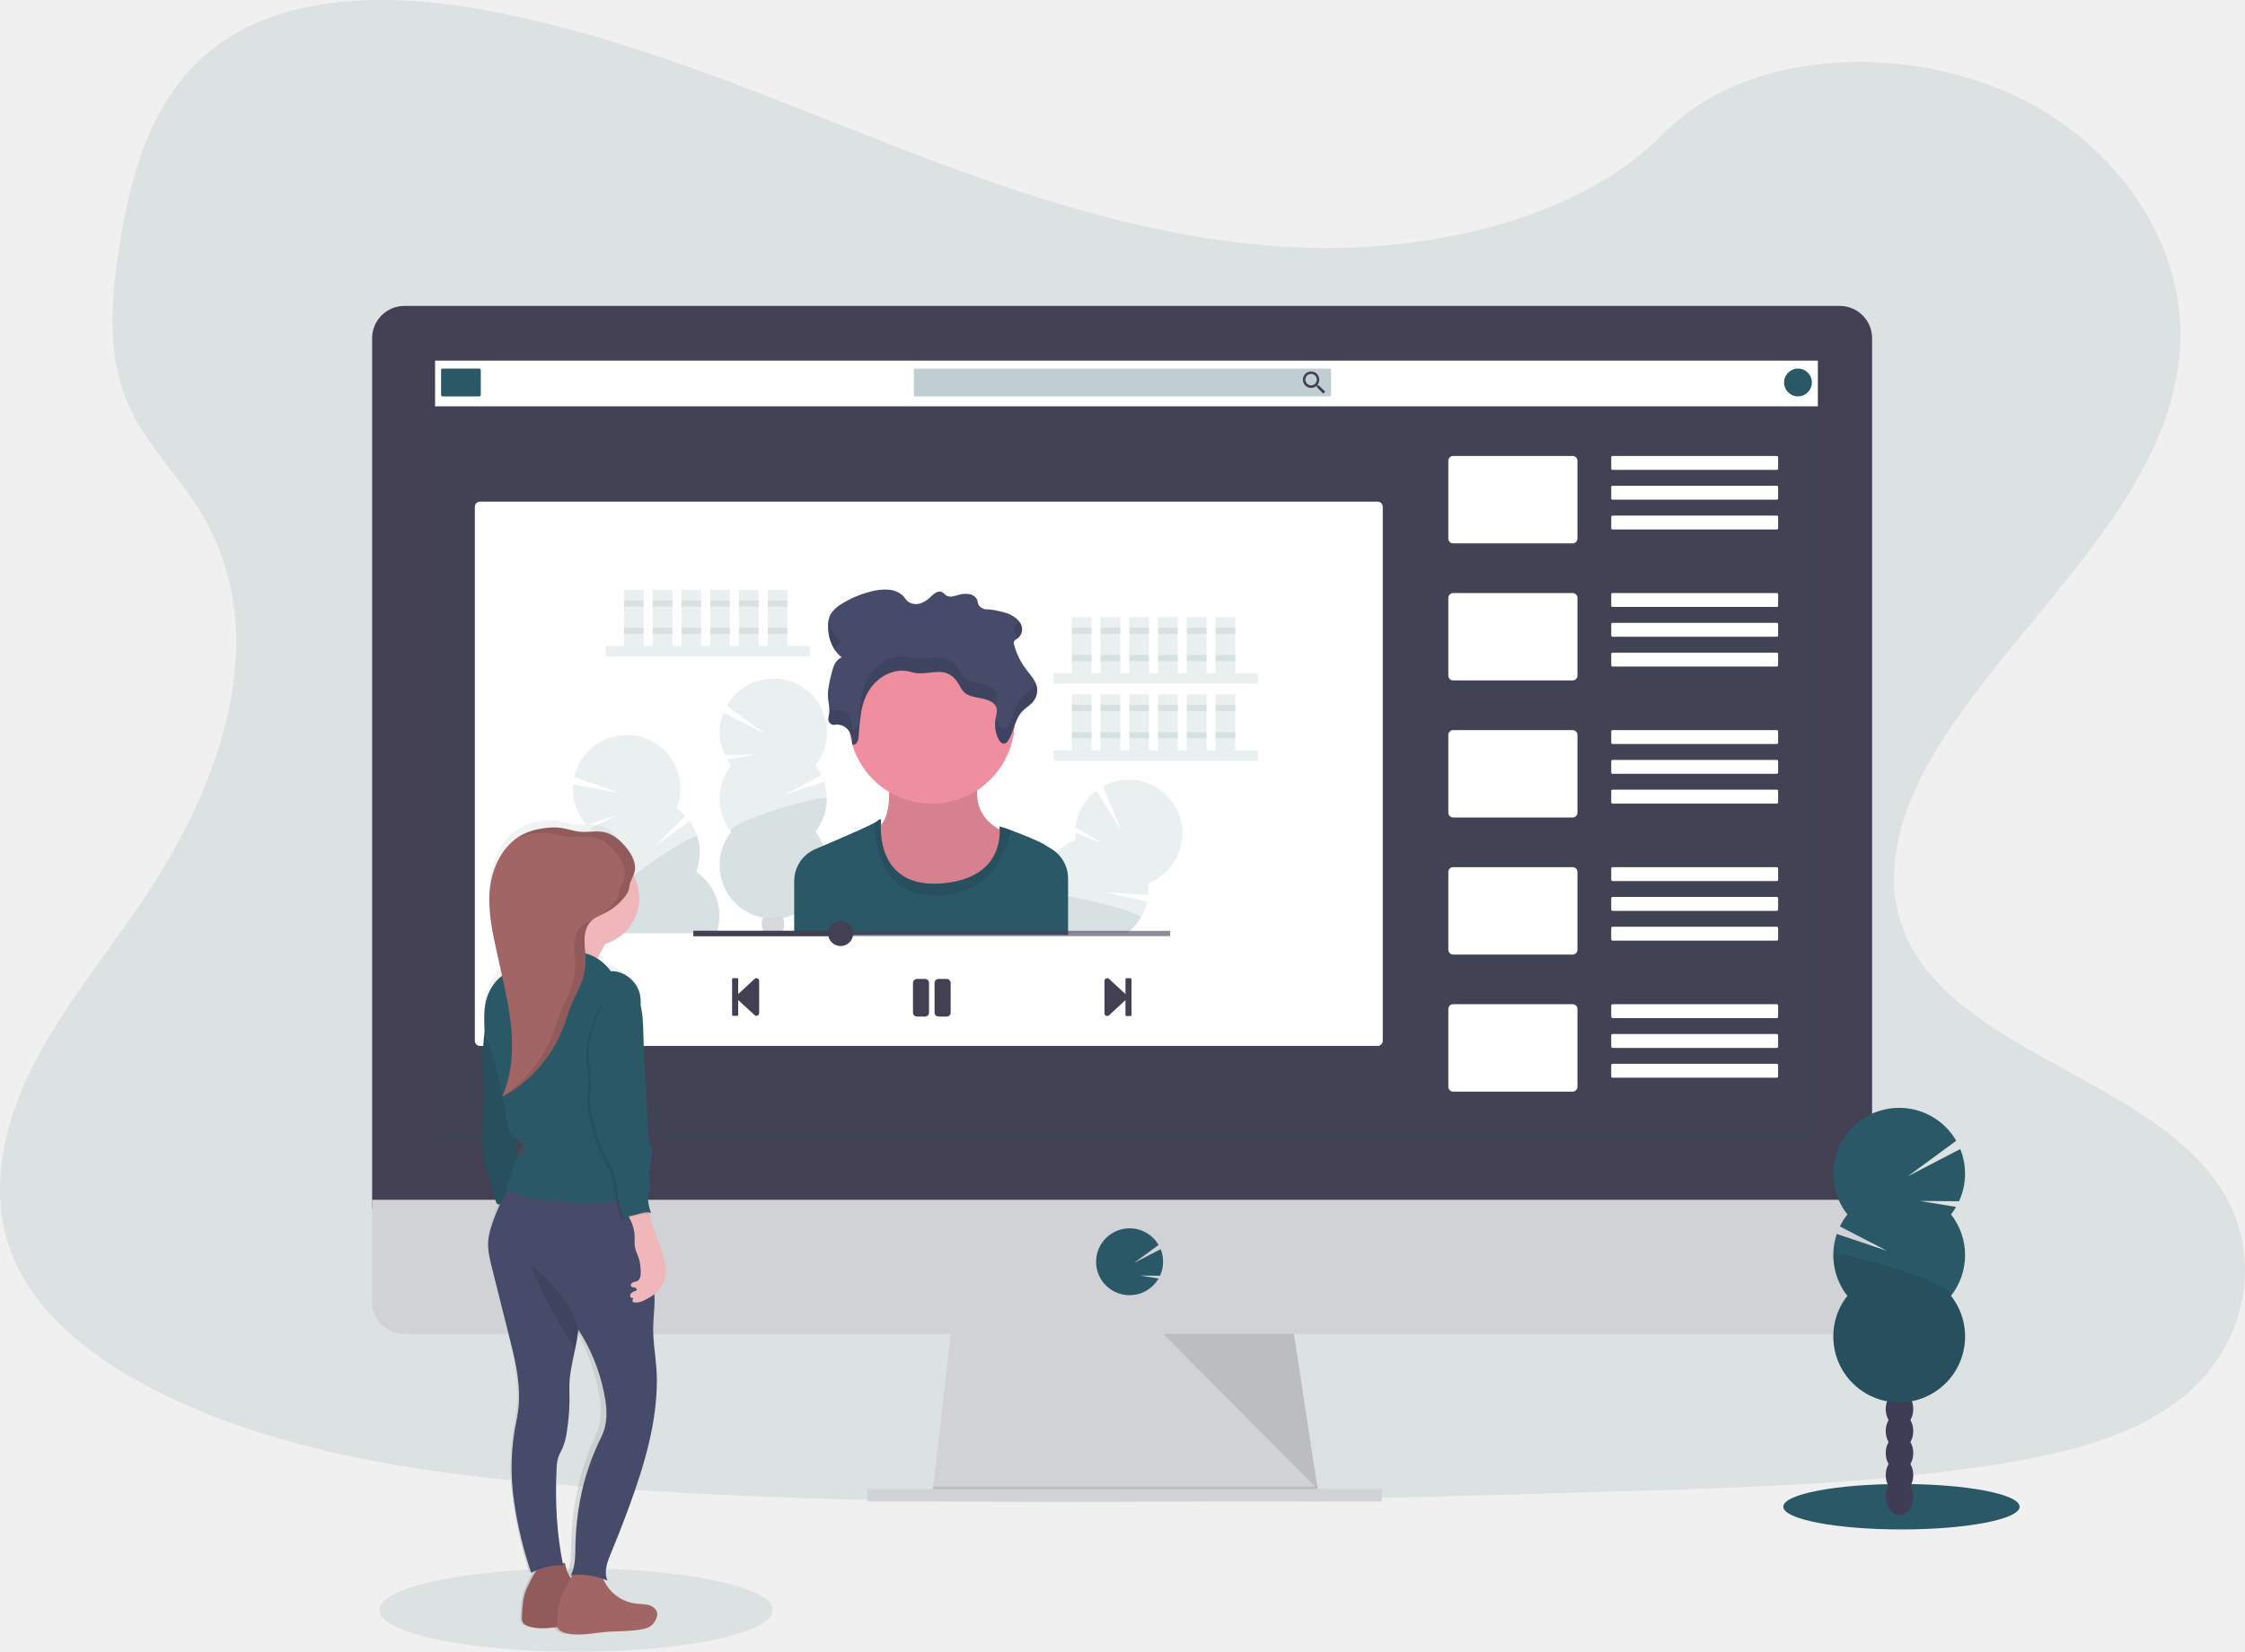
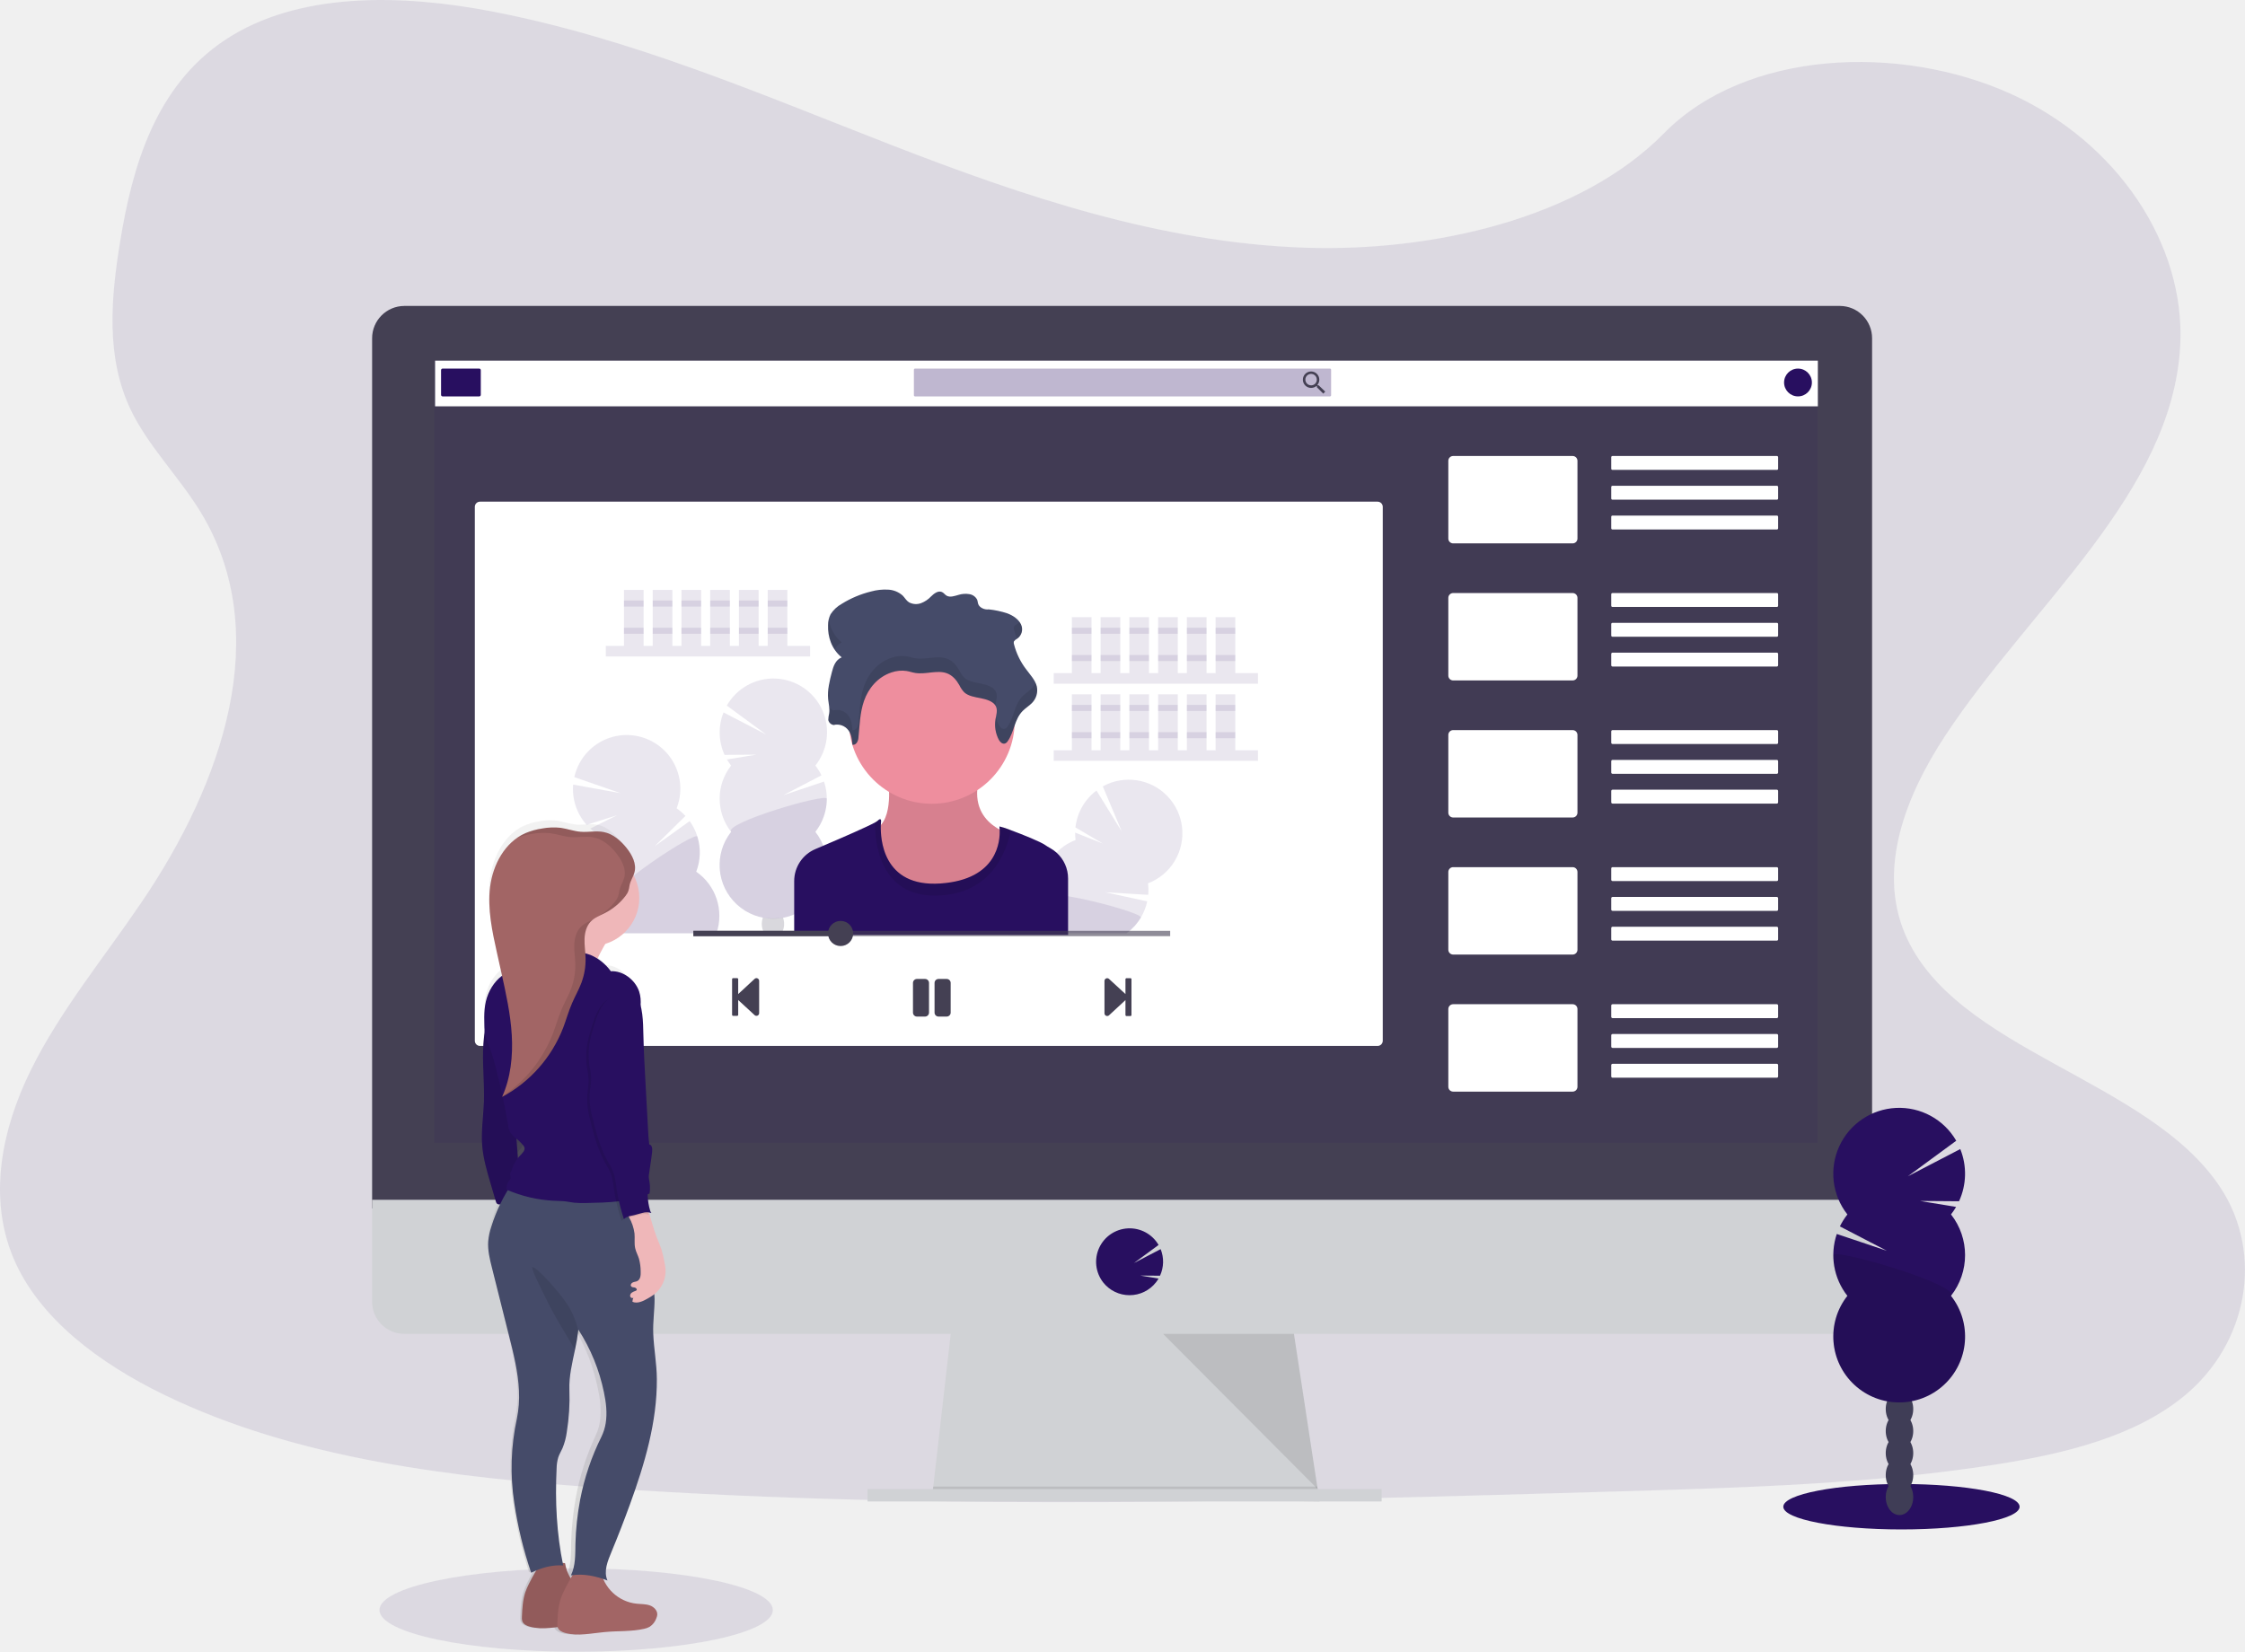
<svg xmlns="http://www.w3.org/2000/svg" data-name="Layer 1" width="1130" height="831.56" viewBox="0 0 1130 831.56">
  <defs>
    <linearGradient id="a" x1="321.68" y1="857.11" x2="321.68" y2="447.21" gradientUnits="userSpaceOnUse">
      <stop offset="0" stop-color="gray" stop-opacity=".25" />
      <stop offset=".54" stop-color="gray" stop-opacity=".12" />
      <stop offset="1" stop-color="gray" stop-opacity=".1" />
    </linearGradient>
  </defs>
-   <path d="M656.54 124.69C584.1 122.18 515.1 98.78 449.22 73.2S318.07 19.27 247.37 5.71c-45.48-8.72-97.49-9.93-134.13 14.43-35.27 23.46-46.66 64-52.78 101.55-4.61 28.28-7.32 58 5.3 84.51 8.77 18.37 24.34 33.82 35.11 51.42 37.45 61.26 11 136.79-29.62 196.59-19 28.06-41.13 54.82-55.82 84.69s-21.49 64.08-8.64 94.54c12.75 30.2 43.11 52.88 76 68.83 66.81 32.4 145.54 41.68 222.31 46.93 169.95 11.58 340.8 6.58 511.19 1.58 63.06-1.87 126.39-3.76 188.43-13.51 34.44-5.41 70-14 95-34.75 31.75-26.34 39.62-70.94 18.34-104-35.68-55.39-134.35-69.15-159.29-128.6-13.73-32.72.37-69.17 20.32-99.52 42.8-65.11 114.54-122.22 118.32-196.64 2.6-51.11-31.89-102.3-85.21-126.48-55.9-25.35-133.4-22.16-174.64 19.8-42.44 43.21-117.06 59.83-181.02 57.61z" fill="#2b5867" opacity=".1" />
+   <path d="M656.54 124.69C584.1 122.18 515.1 98.78 449.22 73.2S318.07 19.27 247.37 5.71c-45.48-8.72-97.49-9.93-134.13 14.43-35.27 23.46-46.66 64-52.78 101.55-4.61 28.28-7.32 58 5.3 84.51 8.77 18.37 24.34 33.82 35.11 51.42 37.45 61.26 11 136.79-29.62 196.59-19 28.06-41.13 54.82-55.82 84.69s-21.49 64.08-8.64 94.54c12.75 30.2 43.11 52.88 76 68.83 66.81 32.4 145.54 41.68 222.31 46.93 169.95 11.58 340.8 6.58 511.19 1.58 63.06-1.87 126.39-3.76 188.43-13.51 34.44-5.41 70-14 95-34.75 31.75-26.34 39.62-70.94 18.34-104-35.68-55.39-134.35-69.15-159.29-128.6-13.73-32.72.37-69.17 20.32-99.52 42.8-65.11 114.54-122.22 118.32-196.64 2.6-51.11-31.89-102.3-85.21-126.48-55.9-25.35-133.4-22.16-174.64 19.8-42.44 43.21-117.06 59.83-181.02 57.61z" fill="#280f60" opacity=".1" />
  <path fill="#d0d2d5" d="M664.18 755.89l-195-2.5.57-5 9.43-82.5h171.25l12.6 82.5.96 6.25.19 1.25z" />
  <path opacity=".1" d="M663.99 754.64h-97.31l-97.5-1.25.57-5h193.28l.96 6.25z" />
  <path fill="#d0d2d5" d="M436.68 749.64h258.75v6.25H436.68z" />
  <path d="M942.3 170.37a16.27 16.27 0 00-16.19-16.35H203.5a16.27 16.27 0 00-16.2 16.35v438h755z" fill="#444053" />
  <path d="M187.3 604.02v51.3a16.2 16.2 0 0016.2 16.2h722.61a16.2 16.2 0 0016.19-16.2v-51.3z" fill="#d0d2d5" />
-   <path fill="#2b5867" opacity=".1" d="M218.55 181.52H914.8v393.75H218.55z" />
-   <path d="M568.55 652.05a16.89 16.89 0 0013.28-6.44 17.21 17.21 0 001.31-1.93l-9.26-1.52 10 .08a16.85 16.85 0 00.32-13.38l-13.43 7 12.39-9.1a16.87 16.87 0 10-27.87 18.88 16.87 16.87 0 0013.26 6.41z" fill="#2b5867" />
+   <path fill="#280f60" opacity=".1" d="M218.55 181.52H914.8v393.75H218.55z" />
+   <path d="M568.55 652.05a16.89 16.89 0 0013.28-6.44 17.21 17.21 0 001.31-1.93l-9.26-1.52 10 .08a16.85 16.85 0 00.32-13.38l-13.43 7 12.39-9.1a16.87 16.87 0 10-27.87 18.88 16.87 16.87 0 0013.26 6.41z" fill="#280f60" />
  <path opacity=".1" d="M585.43 671.52l77.79 78.12-11.93-78.12h-65.86z" />
  <rect x="239" y="252.56" width="457" height="274" rx="2.6" fill="#fff" />
  <path fill="#fff" d="M219 181.56h696v23H219z" />
-   <rect x="222" y="185.56" width="20" height="14" rx=".78" fill="#2b5867" />
-   <rect x="460" y="185.56" width="210" height="14" rx=".58" fill="#2b5867" opacity=".3" />
+   <rect x="222" y="185.56" width="20" height="14" rx=".78" fill="#280f60" />
+   <rect x="460" y="185.56" width="210" height="14" rx=".58" fill="#280f60" opacity=".3" />
  <path d="M663.77 194h-.51l-.19-.16a4.25 4.25 0 001-2.72 4.14 4.14 0 10-4.13 4.17 4.27 4.27 0 002.72-1l.19.16v.52l3.2 3.2 1-1zm-3.84 0a2.89 2.89 0 112.88-2.88 2.86 2.86 0 01-2.88 2.88z" fill="#444053" />
-   <circle cx="905" cy="192.56" r="7" fill="#2b5867" />
+   <circle cx="905" cy="192.56" r="7" fill="#280f60" />
  <rect x="729" y="229.56" width="65" height="44" rx="2.43" fill="#fff" />
  <rect x="811" y="229.56" width="84" height="7" rx=".61" fill="#fff" />
  <rect x="811" y="244.56" width="84" height="7" rx=".61" fill="#fff" />
  <rect x="811" y="259.56" width="84" height="7" rx=".61" fill="#fff" />
  <rect x="729" y="298.56" width="65" height="44" rx="2.43" fill="#fff" />
  <rect x="811" y="298.56" width="84" height="7" rx=".61" fill="#fff" />
  <rect x="811" y="313.56" width="84" height="7" rx=".61" fill="#fff" />
  <rect x="811" y="328.56" width="84" height="7" rx=".66" fill="#fff" />
  <rect x="729" y="367.56" width="65" height="44" rx="2.43" fill="#fff" />
  <rect x="811" y="367.56" width="84" height="7" rx=".66" fill="#fff" />
  <rect x="811" y="382.56" width="84" height="7" rx=".66" fill="#fff" />
  <rect x="811" y="397.56" width="84" height="7" rx=".66" fill="#fff" />
  <rect x="729" y="436.56" width="65" height="44" rx="2.43" fill="#fff" />
  <rect x="811" y="436.56" width="84" height="7" rx=".66" fill="#fff" />
  <rect x="811" y="451.56" width="84" height="7" rx=".66" fill="#fff" />
  <rect x="811" y="466.56" width="84" height="7" rx=".66" fill="#fff" />
  <rect x="729" y="505.56" width="65" height="44" rx="2.43" fill="#fff" />
  <rect x="811" y="505.56" width="84" height="7" rx=".66" fill="#fff" />
  <rect x="811" y="520.56" width="84" height="7" rx=".66" fill="#fff" />
  <rect x="811" y="535.56" width="84" height="7" rx=".66" fill="#fff" />
-   <path fill="#2b5867" opacity=".1" d="M304.92 325.17h102.83v5.33H304.92zm9.14-28.18h9.9v28.18h-9.9zm14.47 0h9.9v28.18h-9.9zm14.47 0h9.9v28.18H343zm14.47 0h9.9v28.18h-9.9zm14.47 0h9.9v28.18h-9.9zm14.48 0h9.9v28.18h-9.9z" />
-   <path fill="#2b5867" opacity=".1" d="M314.06 302.32h9.9v3.05h-9.9zm14.47 0h9.9v3.05h-9.9zm14.47 0h9.9v3.05H343zm14.47 0h9.9v3.05h-9.9zm14.47 0h9.9v3.05h-9.9zm14.48 0h9.9v3.05h-9.9zm-72.36 13.71h9.9v3.05h-9.9zm14.47 0h9.9v3.05h-9.9zm14.47 0h9.9v3.05H343zm14.47 0h9.9v3.05h-9.9zm14.47 0h9.9v3.05h-9.9zm14.48 0h9.9v3.05h-9.9zm143.95 22.85H633.2v5.33H530.37zm9.14-28.18h9.9v28.18h-9.9zm14.47 0h9.9v28.18h-9.9zm14.47 0h9.9v28.18h-9.9zm14.48 0h9.9v28.18h-9.9zm14.47 0h9.9v28.18h-9.9zm14.47 0h9.9v28.18h-9.9z" />
-   <path fill="#2b5867" opacity=".1" d="M539.51 316.03h9.9v3.05h-9.9zm14.47 0h9.9v3.05h-9.9zm14.47 0h9.9v3.05h-9.9zm14.48 0h9.9v3.05h-9.9zm14.47 0h9.9v3.05h-9.9zm14.47 0h9.9v3.05h-9.9zm-72.36 13.71h9.9v3.05h-9.9zm14.47 0h9.9v3.05h-9.9zm14.47 0h9.9v3.05h-9.9zm14.48 0h9.9v3.05h-9.9zm14.47 0h9.9v3.05h-9.9zm14.47 0h9.9v3.05h-9.9zm-81.5 47.98H633.2v5.33H530.37zm9.14-28.18h9.9v28.18h-9.9zm14.47 0h9.9v28.18h-9.9zm14.47 0h9.9v28.18h-9.9zm14.48 0h9.9v28.18h-9.9zm14.47 0h9.9v28.18h-9.9zm14.47 0h9.9v28.18h-9.9z" />
-   <path fill="#2b5867" opacity=".1" d="M539.51 354.87h9.9v3.05h-9.9zm14.47 0h9.9v3.05h-9.9zm14.47 0h9.9v3.05h-9.9zm14.48 0h9.9v3.05h-9.9zm14.47 0h9.9v3.05h-9.9zm14.47 0h9.9v3.05h-9.9zm-72.36 13.71h9.9v3.05h-9.9zm14.47 0h9.9v3.05h-9.9zm14.47 0h9.9v3.05h-9.9zm14.48 0h9.9v3.05h-9.9zm14.47 0h9.9v3.05h-9.9zm14.47 0h9.9v3.05h-9.9zM368 385.44a28.45 28.45 0 01-2.1-3.09l14.81-2.43-16 .12a27.06 27.06 0 01-.52-21.38l21.45 11.12-19.81-14.56a27 27 0 1144.57 30.2 26.24 26.24 0 013.08 4.92l-19.22 10 20.49-6.87a27 27 0 01-4.35 25.31 27 27 0 11-42.4 0 27 27 0 010-33.37z" />
-   <path d="M416.18 402.12a26.89 26.89 0 01-5.78 16.66 27 27 0 11-42.4 0c-3.63-4.57 48.18-19.69 48.18-16.66z" fill="#2b5867" opacity=".1" />
+   <path fill="#280f60" opacity=".1" d="M304.92 325.17h102.83v5.33H304.92zm9.14-28.18h9.9v28.18h-9.9zm14.47 0h9.9v28.18h-9.9zm14.47 0h9.9v28.18H343zm14.47 0h9.9v28.18h-9.9zm14.47 0h9.9v28.18h-9.9zm14.48 0h9.9v28.18h-9.9z" />
+   <path fill="#280f60" opacity=".1" d="M314.06 302.32h9.9v3.05h-9.9zm14.47 0h9.9v3.05h-9.9zm14.47 0h9.9v3.05H343zm14.47 0h9.9v3.05h-9.9zm14.47 0h9.9v3.05h-9.9zm14.48 0h9.9v3.05h-9.9zm-72.36 13.71h9.9v3.05h-9.9zm14.47 0h9.9v3.05h-9.9zm14.47 0h9.9v3.05H343zm14.47 0h9.9v3.05h-9.9zm14.47 0h9.9v3.05h-9.9zm14.48 0h9.9v3.05h-9.9zm143.95 22.85H633.2v5.33H530.37zm9.14-28.18h9.9v28.18h-9.9zm14.47 0h9.9v28.18h-9.9zm14.47 0h9.9v28.18h-9.9zm14.48 0h9.9v28.18h-9.9zm14.47 0h9.9v28.18h-9.9zm14.47 0h9.9v28.18h-9.9z" />
+   <path fill="#280f60" opacity=".1" d="M539.51 316.03h9.9v3.05h-9.9zm14.47 0h9.9v3.05h-9.9zm14.47 0h9.9v3.05h-9.9zm14.48 0h9.9v3.05h-9.9zm14.47 0h9.9v3.05h-9.9zm14.47 0h9.9v3.05h-9.9zm-72.36 13.71h9.9v3.05h-9.9zm14.47 0h9.9v3.05h-9.9zm14.47 0h9.9v3.05h-9.9zm14.48 0h9.9v3.05h-9.9zm14.47 0h9.9v3.05h-9.9zm14.47 0h9.9v3.05h-9.9zm-81.5 47.98H633.2v5.33H530.37zm9.14-28.18h9.9v28.18h-9.9zm14.47 0h9.9v28.18h-9.9zm14.47 0h9.9v28.18h-9.9zm14.48 0h9.9v28.18h-9.9zm14.47 0h9.9v28.18h-9.9zm14.47 0h9.9v28.18h-9.9z" />
+   <path fill="#280f60" opacity=".1" d="M539.51 354.87h9.9v3.05h-9.9zm14.47 0h9.9v3.05h-9.9zm14.47 0h9.9v3.05h-9.9zm14.48 0h9.9v3.05h-9.9zm14.47 0h9.9v3.05h-9.9zm14.47 0h9.9v3.05h-9.9zm-72.36 13.71h9.9v3.05h-9.9zm14.47 0h9.9v3.05h-9.9zm14.47 0h9.9v3.05h-9.9zm14.48 0h9.9v3.05h-9.9zm14.47 0h9.9v3.05h-9.9zm14.47 0h9.9v3.05h-9.9zM368 385.44a28.45 28.45 0 01-2.1-3.09l14.81-2.43-16 .12a27.06 27.06 0 01-.52-21.38l21.45 11.12-19.81-14.56a27 27 0 1144.57 30.2 26.24 26.24 0 013.08 4.92l-19.22 10 20.49-6.87a27 27 0 01-4.35 25.31 27 27 0 11-42.4 0 27 27 0 010-33.37z" />
+   <path d="M416.18 402.12a26.89 26.89 0 01-5.78 16.66 27 27 0 11-42.4 0c-3.63-4.57 48.18-19.69 48.18-16.66z" fill="#280f60" opacity=".1" />
  <path d="M393.52 469.66a2.53 2.53 0 01.13.22h-9.16c.05-.07.08-.15.13-.22a8.87 8.87 0 01-1.18-4.51 9.26 9.26 0 01.55-3.18c.51.08 1.14.17 1.87.25a32.1 32.1 0 006.39 0q.92-.09 1.89-.24a.09.09 0 000 .05 9 9 0 01.54 3.13 8.87 8.87 0 01-1.16 4.5z" fill="#3f3d56" opacity=".2" />
-   <path d="M360.6 469.88h-51c-.11-.29-.21-.6-.3-.9a26.85 26.85 0 01.59-17.64 27 27 0 01-9.85-31.89 25.83 25.83 0 01-2.91-2.33l13.42-6.69-15.26 4.84a27 27 0 01-6.8-20.27l23.81 4.3-23.22-8.07a27 27 0 1151.49 15.7 27.35 27.35 0 014.43 3.85l-15.42 15.21 17.55-12.62a27 27 0 013.32 25.5 27 27 0 0110.15 31.01z" fill="#2b5867" opacity=".1" />
-   <path d="M360.6 469.88h-51c-.11-.29-.21-.6-.3-.9a26.85 26.85 0 01.59-17.64c-4.8-3.32 40.23-33.07 41.12-30.17a26.88 26.88 0 01-.59 17.65 27 27 0 0110.18 31.06zm230.75-36.54a26.9 26.9 0 01-13.51 11.36 27.4 27.4 0 01.11 5.8l-21.61-1.3 21.11 4.58a27 27 0 01-3.22 8.16 26.57 26.57 0 01-7.2 7.9h-29.42v.77h-30c.06-.26.12-.51.19-.77a27 27 0 0116.45-18.31 27 27 0 0117.13-28.64 27.36 27.36 0 01-.22-3.73l13.95 5.51-13.8-8.11a27 27 0 0110.59-18.58l12.71 20.58-9.53-22.66a27 27 0 0136.27 37.44z" fill="#2b5867" opacity=".1" />
-   <path d="M574.23 461.98a26.57 26.57 0 01-7.2 7.9h-29.42v.77h-30c.06-.26.12-.51.19-.77a27 27 0 0116.45-18.31c-.25-2 5.56-1.7 13.31-.4 15.19 2.55 37.7 9.09 36.67 10.81z" fill="#2b5867" opacity=".1" />
+   <path d="M360.6 469.88h-51c-.11-.29-.21-.6-.3-.9a26.85 26.85 0 01.59-17.64 27 27 0 01-9.85-31.89 25.83 25.83 0 01-2.91-2.33l13.42-6.69-15.26 4.84a27 27 0 01-6.8-20.27l23.81 4.3-23.22-8.07a27 27 0 1151.49 15.7 27.35 27.35 0 014.43 3.85l-15.42 15.21 17.55-12.62a27 27 0 013.32 25.5 27 27 0 0110.15 31.01z" fill="#280f60" opacity=".1" />
+   <path d="M360.6 469.88h-51c-.11-.29-.21-.6-.3-.9a26.85 26.85 0 01.59-17.64c-4.8-3.32 40.23-33.07 41.12-30.17a26.88 26.88 0 01-.59 17.65 27 27 0 0110.18 31.06zm230.75-36.54a26.9 26.9 0 01-13.51 11.36 27.4 27.4 0 01.11 5.8l-21.61-1.3 21.11 4.58a27 27 0 01-3.22 8.16 26.57 26.57 0 01-7.2 7.9h-29.42v.77h-30c.06-.26.12-.51.19-.77a27 27 0 0116.45-18.31 27 27 0 0117.13-28.64 27.36 27.36 0 01-.22-3.73l13.95 5.51-13.8-8.11a27 27 0 0110.59-18.58l12.71 20.58-9.53-22.66a27 27 0 0136.27 37.44z" fill="#280f60" opacity=".1" />
+   <path d="M574.23 461.98a26.57 26.57 0 01-7.2 7.9h-29.42v.77h-30c.06-.26.12-.51.19-.77a27 27 0 0116.45-18.31c-.25-2 5.56-1.7 13.31-.4 15.19 2.55 37.7 9.09 36.67 10.81z" fill="#280f60" opacity=".1" />
  <path d="M446.71 389.97s3.7 20-4.56 26.53 7 45.67 32.18 41.1 35.44-37.4 35.44-37.4-25.22-5.22-15.87-31.75z" fill="#ee8e9e" />
  <path d="M446.71 389.97s3.7 20-4.56 26.53 7 45.67 32.18 41.1 35.44-37.4 35.44-37.4-25.22-5.22-15.87-31.75z" opacity=".1" />
  <circle cx="469" cy="362.9" r="41.75" fill="#ee8e9e" />
-   <path d="M537.61 442.27v28.38H399.75v-27.09a17.48 17.48 0 0110.67-16.1l3.95-1.68c10-4.26 22.15-9.55 26.12-11.75a6.53 6.53 0 001.22-.79c2.17-2.17 1.74.65 1.74.65s-.06.54-.1 1.47c-.24 6.39.68 31.5 30.11 29.41 28.71-2 30-21.42 29.71-27.13a15.45 15.45 0 00-.13-1.58 37.09 37.09 0 015.81 1.9c6 2.22 14.86 5.78 17.23 7.46.74.52 1.64 1.06 2.62 1.61a17.23 17.23 0 013.1 2.21 17.51 17.51 0 015.81 13.03z" fill="#2b5867" />
+   <path d="M537.61 442.27v28.38H399.75v-27.09a17.48 17.48 0 0110.67-16.1l3.95-1.68c10-4.26 22.15-9.55 26.12-11.75a6.53 6.53 0 001.22-.79c2.17-2.17 1.74.65 1.74.65s-.06.54-.1 1.47c-.24 6.39.68 31.5 30.11 29.41 28.71-2 30-21.42 29.71-27.13a15.45 15.45 0 00-.13-1.58 37.09 37.09 0 015.81 1.9c6 2.22 14.86 5.78 17.23 7.46.74.52 1.64 1.06 2.62 1.61a17.23 17.23 0 013.1 2.21 17.51 17.51 0 015.81 13.03z" fill="#280f60" />
  <path d="M508.85 417.96c-2.43 11.26-10.06 32.35-37.56 32.9-29.3.58-31-28.56-30.81-36.83a5.91 5.91 0 001.23-.79c2.18-2.17 1.74.65 1.74.65s-3.69 33.27 30 30.88 29.55-28.7 29.55-28.7c0-.16 2.51.71 5.85 1.89z" opacity=".1" />
  <path d="M419.58 364.99a7.15 7.15 0 017.53 2.75c1.52 2.13 1.75 4.7 1.94 7.16 1.81.38 2.83-1.67 3-3.22.67-6.31.72-12.74 2.84-18.84s6.75-12 13.86-14.33a16.08 16.08 0 017.57-.72c1.51.25 2.93.78 4.43 1 5.2.86 10.85-1.6 15.72.11 3.06 1.08 5 3.57 6.43 6.06a13.08 13.08 0 002.5 3.63c2.07 1.86 5.31 2.34 8.28 2.92s6.21 1.59 7.48 3.88c1.14 2.07.3 4.46-.08 6.7a16.42 16.42 0 001.69 10.37c.55 1 1.67 2.21 3 1.88a2.63 2.63 0 001.42-1.15c3.41-4.78 3.32-11 7.6-15.31 1.43-1.44 3.28-2.56 4.67-4a9.08 9.08 0 002.42-8.24c-.77-3.3-3.41-6-5.54-8.9a35 35 0 01-5.93-12.31 2.23 2.23 0 010-1.61 4.29 4.29 0 011.52-1.24 5.74 5.74 0 001.94-7.33c-1.21-2.47-3.87-4.35-6.87-5.47a44.8 44.8 0 00-9.37-2c-2.1.3-4.56-.89-5.21-2.57-.29-.75-.29-1.56-.58-2.31a5.3 5.3 0 00-4-2.8 11.7 11.7 0 00-5.35.38c-2 .56-4.27 1.4-6 .42-.91-.51-1.41-1.44-2.39-1.86-2-.84-4.06.86-5.49 2.26a13.36 13.36 0 01-4.95 3.33 7.37 7.37 0 01-6.14-.41c-1.37-.87-2.06-2.27-3.15-3.38a11.86 11.86 0 00-7.45-3 26.23 26.23 0 00-8.41.92 50.78 50.78 0 00-14.77 6.2 15.87 15.87 0 00-5.67 5.27 12 12 0 00-1.27 5.43c-.22 5.91 1.74 12.13 6.85 16.27-3.12 1.3-4.17 4.49-4.9 7.32-1.17 4.52-2.34 9.11-1.9 13.71.22 2.38.87 4.76.52 7.13a15.36 15.36 0 00-.46 3.41 3.27 3.27 0 002.67 2.49z" fill="#454b69" />
  <path d="M521.23 343.78a9.76 9.76 0 01-1.8 2.66c-1.39 1.46-3.24 2.59-4.67 4-4.28 4.28-4.19 10.54-7.6 15.32a2.57 2.57 0 01-1.42 1.14c-1.3.34-2.42-.84-3-1.88a17.2 17.2 0 01-1.49-4l-.2 1a16.42 16.42 0 001.69 10.37c.55 1 1.67 2.21 3 1.88a2.63 2.63 0 001.42-1.15c3.41-4.78 3.32-11 7.6-15.31 1.43-1.44 3.28-2.56 4.67-4a9.08 9.08 0 002.42-8.24 10.74 10.74 0 00-.62-1.79zm-9.32-29.6a4.19 4.19 0 00-1.52 1.24 2.21 2.21 0 000 1.6 33.82 33.82 0 001.51 4.56 5.74 5.74 0 001.94-7.33 7 7 0 00-.7-1.17 5.76 5.76 0 01-1.23 1.1zm-88.2 9.27a18.54 18.54 0 01-6.55-11.59 15.62 15.62 0 00-.3 2.72 20.82 20.82 0 003.29 12.37 7 7 0 013.56-3.5zm77.37 31.27c.38-2.25 1.22-4.64.08-6.7-1.27-2.3-4.51-3.3-7.48-3.88s-6.21-1.07-8.28-2.92a13.08 13.08 0 01-2.5-3.63c-1.41-2.49-3.37-5-6.43-6.06-4.87-1.71-10.52.74-15.72-.11-1.5-.25-2.92-.77-4.43-1a16 16 0 00-7.57.72c-7.11 2.34-11.74 8.24-13.86 14.33s-2.17 12.52-2.84 18.84c-.17 1.54-1.19 3.6-3 3.22-.19-2.47-.42-5-1.94-7.17a7.15 7.15 0 00-7.53-2.74 3.66 3.66 0 01-2.11-1.35 11.59 11.59 0 010 2.76 15.36 15.36 0 00-.46 3.41 3.27 3.27 0 002.61 2.57 7.15 7.15 0 017.53 2.75c1.52 2.13 1.75 4.7 1.94 7.16 1.81.38 2.83-1.67 3-3.22.67-6.31.72-12.74 2.84-18.84s6.75-12 13.86-14.33a16.08 16.08 0 017.57-.72c1.51.25 2.93.78 4.43 1 5.2.86 10.85-1.6 15.72.11 3.06 1.08 5 3.57 6.43 6.06a13.08 13.08 0 002.5 3.63c2.07 1.86 5.31 2.34 8.28 2.92s6 1.52 7.33 3.64c-.05-.15 0-.3.03-.45zm-83.65-3.11a19 19 0 00-.33-5.57 24.82 24.82 0 00-.19 5.84c0 .5.11 1 .18 1.49.11-.59.26-1.17.34-1.76z" opacity=".1" />
  <path d="M368.49 511v-18.05a.51.51 0 01.51-.51h2.05a.51.51 0 01.51.51v7.51l8.32-7.71a1.36 1.36 0 012.23 1v16.35a1.36 1.36 0 01-2.23 1l-8.32-7.66v7.47a.51.51 0 01-.51.51H369a.51.51 0 01-.51-.42zm201.03-18.05V511a.51.51 0 01-.52.51h-2a.51.51 0 01-.51-.51v-7.51l-8.32 7.7a1.37 1.37 0 01-2.24-1v-16.41a1.37 1.37 0 012.24-1l8.32 7.66v-7.46a.51.51 0 01.51-.51h2a.51.51 0 01.52.48zm-103.91 18.83h-4.07a2 2 0 01-2-2v-14.94a2 2 0 012-2h4.07a2 2 0 012 2v14.94a2 2 0 01-2 2zm12.9-2v-14.94a2 2 0 00-2-2h-4.11a2 2 0 00-2 2v14.94a2 2 0 002 2h4.07a2 2 0 002.04-2z" fill="#444053" />
  <path fill="#444053" opacity=".6" d="M349 468.62h240v2.67H349z" />
  <circle cx="423.11" cy="469.95" r="6.33" fill="#444053" />
  <path fill="#444053" d="M349 468.62h74.11v2.67H349z" />
-   <ellipse cx="957.08" cy="758.54" rx="59.47" ry="11.44" fill="#2b5867" />
+   <ellipse cx="957.08" cy="758.54" rx="59.47" ry="11.44" fill="#280f60" />
  <ellipse cx="956.09" cy="753.68" rx="6.92" ry="9.06" fill="#3f3d56" />
  <ellipse cx="956.09" cy="742.6" rx="6.92" ry="9.06" fill="#3f3d56" />
  <ellipse cx="956.09" cy="731.53" rx="6.92" ry="9.06" fill="#3f3d56" />
  <ellipse cx="956.09" cy="720.45" rx="6.92" ry="9.06" fill="#3f3d56" />
  <ellipse cx="956.09" cy="709.37" rx="6.92" ry="9.06" fill="#3f3d56" />
  <ellipse cx="956.09" cy="698.29" rx="6.92" ry="9.06" fill="#3f3d56" />
  <ellipse cx="956.09" cy="687.21" rx="6.92" ry="9.06" fill="#3f3d56" />
-   <path d="M982 611.41a34.28 34.28 0 002.58-3.8l-18.2-3 19.68.15a33.27 33.27 0 00.63-26.28l-26.38 13.7 24.34-17.89a33.17 33.17 0 10-54.78 37.12 33.85 33.85 0 00-3.78 6l23.62 12.27-25.18-8.45a33.19 33.19 0 005.34 31.14 33.16 33.16 0 1052.14 0 33.18 33.18 0 000-41z" fill="#2b5867" />
+   <path d="M982 611.41a34.28 34.28 0 002.58-3.8l-18.2-3 19.68.15a33.27 33.27 0 00.63-26.28l-26.38 13.7 24.34-17.89a33.17 33.17 0 10-54.78 37.12 33.85 33.85 0 00-3.78 6l23.62 12.27-25.18-8.45a33.19 33.19 0 005.34 31.14 33.16 33.16 0 1052.14 0 33.18 33.18 0 000-41z" fill="#280f60" />
  <path d="M922.78 631.91a33 33 0 007.09 20.5 33.16 33.16 0 1052.14 0c4.44-5.63-59.23-24.22-59.23-20.5z" opacity=".1" />
-   <ellipse cx="290" cy="810.56" rx="99" ry="21" fill="#2b5867" opacity=".1" />
+   <ellipse cx="290" cy="810.56" rx="99" ry="21" fill="#280f60" opacity=".1" />
  <path d="M358.15 842.34c-2-.73-4.14-.61-6.23-.84a19.28 19.28 0 01-11.46-5.56 21 21 0 01-4.58-7c.66.24 1.32.49 2 .76-2-4.67.1-9.91 1.94-14.63q4.68-12 8.85-24.13c7-20.49 13-41.8 12.87-63.6 0-7.88-1.45-15.33-1.73-23.2-.21-5.84.69-11.67.65-17.52 0-.82 0-1.63-.06-2.45a15.53 15.53 0 005.27-12.66 30.48 30.48 0 00-.53-3.68 59.68 59.68 0 00-1.4-6.26c-.66-2.17-1.56-4.25-2.33-6.37-1.49-4.11-2.5-8.39-3.77-12.57a4.33 4.33 0 011.36.37 2.93 2.93 0 01-.64-1.31 32.41 32.41 0 01-1.2-8.17l.85-.38a21.27 21.27 0 00-.41-8.09c.48-4.29 1.23-8.61 1.69-12.88.17-1.6.1-3.61-1.37-4-.3-2.29-.42-4.61-.54-6.92q-.63-12.09-1.25-24.17c-.42-8.09-.84-16.17-1-24.27-.11-5.14-.17-10.46-1.39-15.38a18.6 18.6 0 00-.71-7c-1.86-5.89-7.64-10.56-13.5-10.23a26.86 26.86 0 00-6.39-6.46c1.17-2.62 2.57-5.32 3.72-7.44 9.38-3.05 16.24-12.3 16.24-23.3a25.43 25.43 0 00-2.75-11.59 12.52 12.52 0 00.44-1.35 11.09 11.09 0 00-.45-6.49 19 19 0 00-1-2.32c-.26-.5-.54-1-.83-1.48L348 459c-.31-.47-.63-.92-1-1.36a33.1 33.1 0 00-2.28-2.74 22.56 22.56 0 00-3.28-2.92 14.46 14.46 0 00-5.4-2.49 16.46 16.46 0 00-3.43-.31c-.69 0-1.39 0-2.08.06-1.4.08-2.79.18-4.18.17-.46 0-.93 0-1.39-.07a50.63 50.63 0 01-7.24-1.51l-1.2-.25c-.41-.08-.81-.15-1.22-.2a22.89 22.89 0 00-3.31-.2h-1.11a30.68 30.68 0 00-3.31.34l-1.1.17a31.6 31.6 0 00-8.05 2.39c-.33.15-.67.32-1 .5l-.2.11c-.27.14-.54.29-.8.45l-.15.09-.85.54-.07.05c-7.94 5.34-12.63 15.46-13.82 25.5-1.33 11.27 1 22.63 3.33 33.72l2.1 10c.09.45.19.89.28 1.34a22 22 0 00-6.59 9.14c-2 5-2.05 10.41-1.89 15.83 0 1.1.06 2.2.17 3.3-.25 2.08-.47 4.17-.61 6.27-.63 9.7.55 19.45.24 29.17-.24 7.49-1.37 15-.82 22.44.48 6.6 2.25 13 4 19.37l2.52 9.08a2.41 2.41 0 00.63 1.25 1.9 1.9 0 001.41.29 85.12 85.12 0 00-4.1 11.48 35.5 35.5 0 00-1.48 7.38c-.33 4.58.73 9.13 1.79 13.58q2.4 10 4.78 20.08 1.68 7.05 3.35 14.09c2.2 9.26 4.41 18.58 4.82 28.11a61.05 61.05 0 01-1 14.29 124.52 124.52 0 00-1.24 42.83 210 210 0 008.09 35.41c.81-.43 1.63-.83 2.47-1.2l-.35.65q-1.73 3-3.2 6.15a35 35 0 00-1.71 4.21c-1.28 4-1.48 8.26-1.66 12.47a6.1 6.1 0 00.21 2.41c.55 1.51 2.13 2.28 3.6 2.7 4.32 1.23 8.81.79 13.3.21a1.61 1.61 0 00.09.29c.55 1.51 2.12 2.28 3.6 2.7 6.18 1.76 12.7.1 19.07-.5s12.63-.16 18.76-1.63a8.93 8.93 0 002.6-1 8.51 8.51 0 003.28-4.55 5.83 5.83 0 00.38-1.49c.25-2.19-1.62-4.12-3.6-4.85zM337 749.73a25.2 25.2 0 01-2 6.78 129.4 129.4 0 00-10.26 32.17 149.15 149.15 0 00-2.27 22.25c-.1 5.5.11 11.26-2.18 16.2l.83-.13c-.26.48-.51 1-.75 1.38l-.12.22a21.68 21.68 0 01-2.73-7.66c0-.09-.45-.16-1.14-.2a206.93 206.93 0 01-2.92-47.89 22.17 22.17 0 01.8-5.75c.51-1.61 1.37-3.08 2-4.64a34.09 34.09 0 002-8.14 115.64 115.64 0 001.26-21.52c-.24-6.79 1.33-13.54 2.67-20.3.64-3.21 1.23-6.43 1.55-9.65l.06-.65a96.87 96.87 0 0112.28 31.88 45.6 45.6 0 01.92 15.65zm-42.8-144.52l.32.28a22 22 0 012.66 2.79 3.69 3.69 0 01.84 1.54c.3 1.46-.91 2.7-1.9 3.77a17 17 0 00-1.21 1.46q-.32-4.92-.68-9.84z" transform="translate(-35 -34.22)" fill="url(#a)" />
-   <path d="M245.36 508.31l-1.1 8.49c-.37 2.88-.74 5.75-.94 8.64-.67 9.62.57 19.28.25 28.92-.26 7.42-1.44 14.83-.87 22.24.51 6.54 2.37 12.9 4.23 19.2l2.64 9a2.38 2.38 0 00.66 1.24 2.33 2.33 0 001.69.27l11.72-1.06c-.75-3.44-1.58-7-2-10.53-.32-2.76-.51-5.54-.71-8.32-.62-8.66-1.33-17.32-2-26l-1.25-15.2c-.53-6.6-1.08-13.23-2.74-19.64a39.09 39.09 0 00-9.58-17.25z" fill="#2b5867" />
+   <path d="M245.36 508.31l-1.1 8.49c-.37 2.88-.74 5.75-.94 8.64-.67 9.62.57 19.28.25 28.92-.26 7.42-1.44 14.83-.87 22.24.51 6.54 2.37 12.9 4.23 19.2l2.64 9a2.38 2.38 0 00.66 1.24 2.33 2.33 0 001.69.27l11.72-1.06c-.75-3.44-1.58-7-2-10.53-.32-2.76-.51-5.54-.71-8.32-.62-8.66-1.33-17.32-2-26l-1.25-15.2c-.53-6.6-1.08-13.23-2.74-19.64a39.09 39.09 0 00-9.58-17.25z" fill="#280f60" />
  <path d="M245.36 508.31l-1.1 8.49c-.37 2.88-.74 5.75-.94 8.64-.67 9.62.57 19.28.25 28.92-.26 7.42-1.44 14.83-.87 22.24.51 6.54 2.37 12.9 4.23 19.2l2.64 9a2.38 2.38 0 00.66 1.24 2.33 2.33 0 001.69.27l11.72-1.06c-.75-3.44-1.58-7-2-10.53-.32-2.76-.51-5.54-.71-8.32-.62-8.66-1.33-17.32-2-26l-1.25-15.2c-.53-6.6-1.08-13.23-2.74-19.64a39.09 39.09 0 00-9.58-17.25z" opacity=".1" />
  <path d="M266.24 797.33a35.81 35.81 0 00-1.8 4.18c-1.34 3.95-1.54 8.19-1.74 12.36a6 6 0 00.22 2.39c.58 1.5 2.24 2.26 3.79 2.67 6.49 1.75 13.33.11 20-.49s13.26-.16 19.7-1.61a10.06 10.06 0 002.73-.95 8.51 8.51 0 003.45-4.5 5.88 5.88 0 00.39-1.48c.21-2.2-1.7-4.1-3.78-4.82s-4.35-.61-6.54-.83a20.6 20.6 0 01-18.24-17.21c-.08-.48-10.84-.19-12 .43-1.32.73-2.12 2.54-2.87 3.77q-1.77 2.97-3.31 6.09z" fill="#a26565" />
  <path d="M266.24 797.33a35.81 35.81 0 00-1.8 4.18c-1.34 3.95-1.54 8.19-1.74 12.36a6 6 0 00.22 2.39c.58 1.5 2.24 2.26 3.79 2.67 6.49 1.75 13.33.11 20-.49s13.26-.16 19.7-1.61a10.06 10.06 0 002.73-.95 8.51 8.51 0 003.45-4.5 5.88 5.88 0 00.39-1.48c.21-2.2-1.7-4.1-3.78-4.82s-4.35-.61-6.54-.83a20.6 20.6 0 01-18.24-17.21c-.08-.48-10.84-.19-12 .43-1.32.73-2.12 2.54-2.87 3.77q-1.77 2.97-3.31 6.09z" opacity=".1" />
  <path d="M284.09 800.51a34 34 0 00-1.8 4.17c-1.35 4-1.55 8.19-1.74 12.36a5.83 5.83 0 00.22 2.39c.57 1.5 2.23 2.26 3.78 2.68 6.49 1.74 13.34.1 20-.5s13.27-.16 19.7-1.61a9.62 9.62 0 002.73-1 8.47 8.47 0 003.45-4.5 5.88 5.88 0 00.39-1.48c.21-2.19-1.7-4.1-3.78-4.82s-4.35-.6-6.54-.83a20.61 20.61 0 01-18.24-17.2c-.08-.48-10.84-.2-12 .42-1.33.73-2.13 2.54-2.88 3.77-1.14 2.03-2.26 4.07-3.29 6.15z" fill="#a26565" />
  <path d="M330.62 694.28c.14 21.61-6.14 42.73-13.51 63q-4.38 12.06-9.29 23.91c-1.94 4.68-4.13 9.88-2.05 14.5-6-2.28-12.1-3.62-18.41-2.57 2.4-4.9 2.17-10.6 2.28-16a140.3 140.3 0 012.36-22.05 123 123 0 0110.79-31.89 24.3 24.3 0 002.09-6.72c.82-5.14.18-10.42-.89-15.51a92.47 92.47 0 00-12.9-31.6l-.06.64a93.27 93.27 0 01-1.62 9.57c-1.41 6.69-3.06 13.39-2.81 20.12a108.83 108.83 0 01-1.32 21.33 32.43 32.43 0 01-2.15 8.06c-.69 1.55-1.59 3-2.13 4.61a21 21 0 00-.84 5.7c-.8 16.27 0 32.79 3.32 48.74-5.57-.44-11.14 1.17-16.12 3.67a198.54 198.54 0 01-8.5-35.1 116.62 116.62 0 011.3-42.46 56.42 56.42 0 001.05-14.15c-.43-9.45-2.75-18.69-5.06-27.87l-3.52-14q-2.5-10-5-19.91c-1.11-4.41-2.23-8.92-1.88-13.46a33.4 33.4 0 011.56-7.32 81.69 81.69 0 0111.07-22.64c19.27 1.08 38.77-.72 58-2.2a3.89 3.89 0 012.72.46 3.85 3.85 0 011.1 2.48l7.23 41a103 103 0 012.05 17.3c0 5.8-.9 11.58-.68 17.37.3 7.8 1.78 15.18 1.82 22.99z" fill="#454b69" />
  <path d="M291.05 669.99a93.27 93.27 0 01-1.62 9.57c-4.19-7.25-8.71-14.32-12.57-21.75-1-1.91-1.94-3.85-2.89-5.79l-2.85-5.8c-.53-1.09-1.06-2.18-1.54-3.29a23.77 23.77 0 01-1.79-5c1.4-.26 4.86 3.52 5.9 4.51a80.64 80.64 0 016 6.64 72.81 72.81 0 016.26 8.2 39.88 39.88 0 015.1 12.71z" opacity=".1" />
  <path d="M307.1 471.08s-10.7 17.05-8.72 20.62-33.7-3.17-33.7-3.17 19.43-17.05 17.44-24.19 24.98 6.74 24.98 6.74z" fill="#efb7b9" />
  <circle cx="297.59" cy="452.05" r="24.19" fill="#efb7b9" />
-   <path d="M307.46 488.96a24.56 24.56 0 00-10.17-8.18 36.38 36.38 0 00-7.23-1.78l-9.65-1.7c-2.36-.42-4.89-.81-7.09.16a11.62 11.62 0 00-3 2.21c-3.35 3.11-6.6 6.52-10.81 8.32-1.15.49-2.35.85-3.5 1.34-4.71 2-8.23 6.26-10.22 11-2.1 4.94-2.16 10.31-2 15.68a27.56 27.56 0 00.55 5.52 35.57 35.57 0 001.83 5.06 92.57 92.57 0 013.34 10.73q3.75 14.35 6.24 29a10.87 10.87 0 001.21 4 14.36 14.36 0 003.34 3.21 20.86 20.86 0 012.79 2.77 3.62 3.62 0 01.91 1.48c.31 1.44-1 2.68-2 3.73a18.06 18.06 0 00-4.52 7.87 3.17 3.17 0 00-.72 2.17 3.8 3.8 0 01.23 1.72 3.88 3.88 0 01-.91 1.41 5.33 5.33 0 00-1 4.28 67.89 67.89 0 0023.68 5.54c2 .1 4 .1 6 .34 1.42.18 2.82.47 4.24.64a45.78 45.78 0 006.2.16c10.77-.22 21.85-.49 31.74-4.76.93-5.07-1.08-10.24-2.34-15.24-2-8-2.5-16.19-4-24.26-1-5.51-2.5-10.94-3.35-16.49s-1-11.3.48-16.7c1.35-4.78 1.76-9.66 3.16-14.43s2.38-9.94.8-14.66c-2-5.84-8.07-10.47-14.23-10.14z" fill="#2b5867" />
+   <path d="M307.46 488.96a24.56 24.56 0 00-10.17-8.18 36.38 36.38 0 00-7.23-1.78l-9.65-1.7c-2.36-.42-4.89-.81-7.09.16a11.62 11.62 0 00-3 2.21c-3.35 3.11-6.6 6.52-10.81 8.32-1.15.49-2.35.85-3.5 1.34-4.71 2-8.23 6.26-10.22 11-2.1 4.94-2.16 10.31-2 15.68a27.56 27.56 0 00.55 5.52 35.57 35.57 0 001.83 5.06 92.57 92.57 0 013.34 10.73q3.75 14.35 6.24 29a10.87 10.87 0 001.21 4 14.36 14.36 0 003.34 3.21 20.86 20.86 0 012.79 2.77 3.62 3.62 0 01.91 1.48c.31 1.44-1 2.68-2 3.73a18.06 18.06 0 00-4.52 7.87 3.17 3.17 0 00-.72 2.17 3.8 3.8 0 01.23 1.72 3.88 3.88 0 01-.91 1.41 5.33 5.33 0 00-1 4.28 67.89 67.89 0 0023.68 5.54c2 .1 4 .1 6 .34 1.42.18 2.82.47 4.24.64a45.78 45.78 0 006.2.16c10.77-.22 21.85-.49 31.74-4.76.93-5.07-1.08-10.24-2.34-15.24-2-8-2.5-16.19-4-24.26-1-5.51-2.5-10.94-3.35-16.49s-1-11.3.48-16.7c1.35-4.78 1.76-9.66 3.16-14.43s2.38-9.94.8-14.66c-2-5.84-8.07-10.47-14.23-10.14z" fill="#280f60" />
  <path d="M319.34 439.22c1.18-4.29-1.14-8.76-3.9-12.25-3-3.75-6.82-7.13-11.51-8.07-3.81-.77-7.76.16-11.64-.15-3.43-.27-6.73-1.51-10.14-2a32.12 32.12 0 00-9.28.35 35.25 35.25 0 00-8.45 2.36c-10.3 4.57-16.33 15.83-17.73 27s1.05 22.43 3.49 33.42l2.21 9.94c2.3 10.35 4.6 20.74 5.21 31.32s-.53 21.44-4.88 31.1a66.89 66.89 0 0030.73-34.79c1.56-4.09 2.72-8.34 4.46-12.36 1.49-3.46 3.4-6.74 4.72-10.27a33.36 33.36 0 002.11-12.47c-.08-3.2-.61-6.38-.52-9.58s.91-6.53 3.12-8.85c2-2.05 4.75-3 7.28-4.33a30.31 30.31 0 0010.19-8.5c1.59-2.08 1.68-3 2.08-5.36s1.83-4.24 2.45-6.51z" fill="#a26565" />
  <path d="M319.37 620.93c.25 2.49-.2 5 .34 7.47.41 1.84 1.36 3.5 1.92 5.3a25.2 25.2 0 01.85 6.37c.08 1.8-.06 4-1.66 4.84-.7.37-1.54.37-2.27.69s-1.35 1.19-.93 1.87 1.14.57 1.8.7 1.37.81 1 1.36a1.14 1.14 0 01-.58.37 7.08 7.08 0 00-1.88.9 1.92 1.92 0 00-.77 1.83 1.13 1.13 0 001.61.74 5 5 0 00-.47 2c2.56 1.1 5.43-.34 7.83-1.73a29.49 29.49 0 003-1.92 15 15 0 005.84-12.77 29.79 29.79 0 00-.57-3.65 54.92 54.92 0 00-1.47-6.21c-.69-2.15-1.63-4.2-2.44-6.31-1.72-4.49-2.83-9.19-4.39-13.74a2.08 2.08 0 00-.75-1.19 2.11 2.11 0 00-1.11-.21 18.19 18.19 0 00-5.21.48c-1 .3-2.71 1-3.18 2s.28 1.84.73 2.67a22.38 22.38 0 012.76 8.14z" fill="#efb7b9" />
  <path d="M317.74 499.42a7.33 7.33 0 011.28 1.78c3.44 6.25 3.48 13.72 3.64 20.85.18 8 .62 16 1.06 24.05l1.31 24c.13 2.29.25 4.58.58 6.85 1.54.39 1.6 2.39 1.43 4-1.11 9.78-3.86 19.85-1 29.26a2.94 2.94 0 00.67 1.3 7.81 7.81 0 00-4.47-.06c-1.43.3-2.81.83-4.25 1.16-1.82.41-3.88.59-5.12 2a99.24 99.24 0 01-3.35-12.92c-.68-4-.87-8.12-2.49-11.82-.65-1.49-1.53-2.87-2.33-4.3-4.19-7.48-6.25-15.93-8.26-24.27a35.43 35.43 0 01-.64-12.06 41.47 41.47 0 00.5-5.55 42.64 42.64 0 00-.77-5.84 39.15 39.15 0 011.17-16.91c1.5-5.09 2.82-10.45 6-14.73s9.73-6.72 15.04-6.79z" opacity=".1" />
-   <path d="M318.93 498.62a7.39 7.39 0 011.28 1.79c3.44 6.24 3.48 13.72 3.64 20.85.18 8 .62 16 1.06 24l1.31 24c.13 2.29.25 4.58.58 6.85 1.54.39 1.6 2.39 1.42 4-1.1 9.78-3.85 19.84-1 29.26a2.94 2.94 0 00.67 1.3 7.81 7.81 0 00-4.47-.06c-1.43.3-2.81.83-4.25 1.15-1.82.42-3.88.59-5.12 2a98.21 98.21 0 01-3.32-12.98c-.68-4-.87-8.11-2.49-11.81a48.28 48.28 0 00-2.33-4.3c-4.2-7.48-6.25-15.94-8.26-24.28a35.42 35.42 0 01-.64-12.06 26 26 0 00-.27-11.39 39.1 39.1 0 011.17-16.9c1.5-5.09 2.82-10.45 6-14.73s9.71-6.61 15.02-6.69z" fill="#2b5867" />
+   <path d="M318.93 498.62a7.39 7.39 0 011.28 1.79c3.44 6.24 3.48 13.72 3.64 20.85.18 8 .62 16 1.06 24l1.31 24c.13 2.29.25 4.58.58 6.85 1.54.39 1.6 2.39 1.42 4-1.1 9.78-3.85 19.84-1 29.26a2.94 2.94 0 00.67 1.3 7.81 7.81 0 00-4.47-.06c-1.43.3-2.81.83-4.25 1.15-1.82.42-3.88.59-5.12 2a98.21 98.21 0 01-3.32-12.98c-.68-4-.87-8.11-2.49-11.81a48.28 48.28 0 00-2.33-4.3c-4.2-7.48-6.25-15.94-8.26-24.28a35.42 35.42 0 01-.64-12.06 26 26 0 00-.27-11.39 39.1 39.1 0 011.17-16.9c1.5-5.09 2.82-10.45 6-14.73s9.71-6.61 15.02-6.69z" fill="#280f60" />
  <path d="M315.44 426.97c-3-3.75-6.82-7.13-11.51-8.07-3.81-.77-7.76.16-11.64-.15-3.43-.27-6.73-1.51-10.14-2a32.12 32.12 0 00-9.28.35 35.25 35.25 0 00-8.45 2.36 25.09 25.09 0 00-4.17 2.37 35.56 35.56 0 017.47-2 32 32 0 019.27-.35c3.42.44 6.71 1.67 10.15 1.94 3.87.31 7.82-.61 11.64.15 4.69.94 8.53 4.33 11.5 8.08 2.77 3.48 5.08 7.95 3.91 12.25-.62 2.26-2.06 4.24-2.45 6.57s-.49 3.28-2.09 5.36a30.38 30.38 0 01-7.34 6.83c.77-.36 1.56-.72 2.31-1.11a30.31 30.31 0 0010.19-8.5c1.59-2.08 1.68-3 2.08-5.36s1.83-4.3 2.45-6.57c1.18-4.19-1.14-8.66-3.9-12.15zm-18.1 37.01a10 10 0 011.35-1.17c-2.31 1.12-4.74 2.1-6.51 4-2.21 2.31-3 5.65-3.12 8.85s.45 6.38.52 9.57a33.41 33.41 0 01-2.11 12.48c-1.32 3.53-3.23 6.8-4.72 10.27-1.73 4-2.89 8.26-4.45 12.35a67 67 0 01-25.41 31.62c-.06.13-.11.27-.17.4a66.89 66.89 0 0030.73-34.79c1.56-4.09 2.72-8.34 4.46-12.36 1.49-3.46 3.4-6.74 4.72-10.27a33.36 33.36 0 002.11-12.47c-.08-3.2-.61-6.38-.52-9.58s.91-6.58 3.12-8.9z" opacity=".1" />
</svg>
